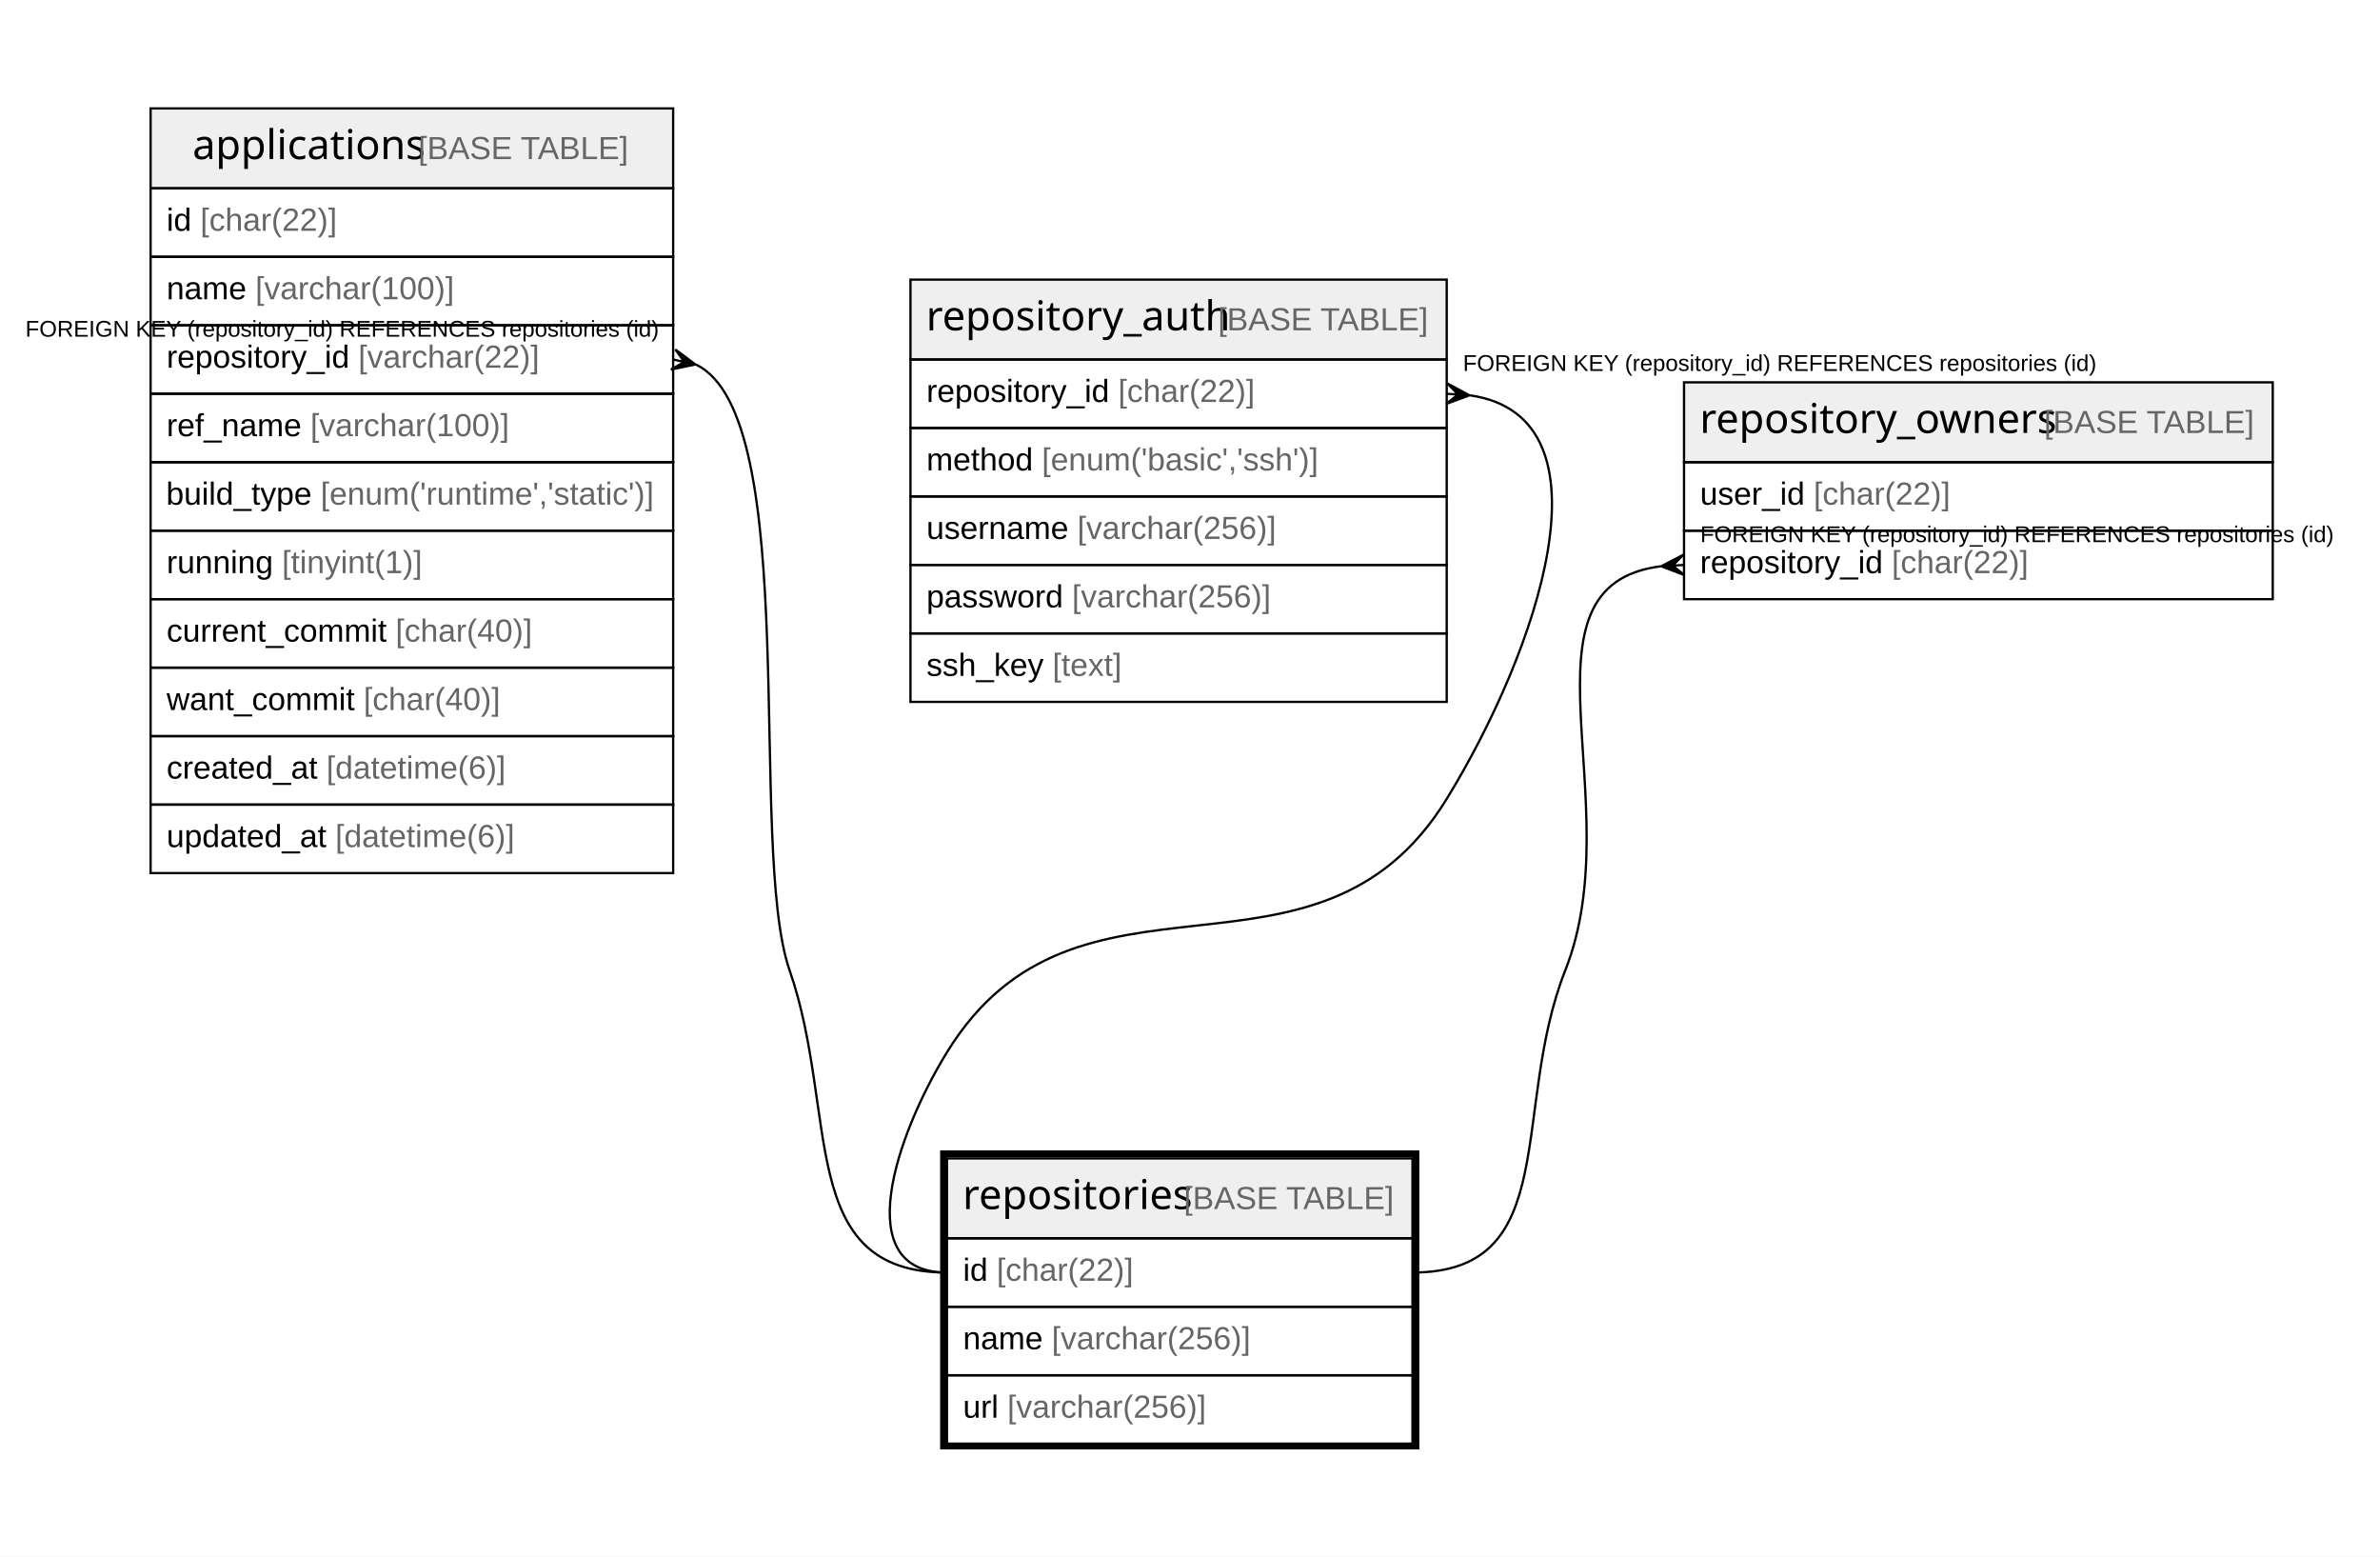
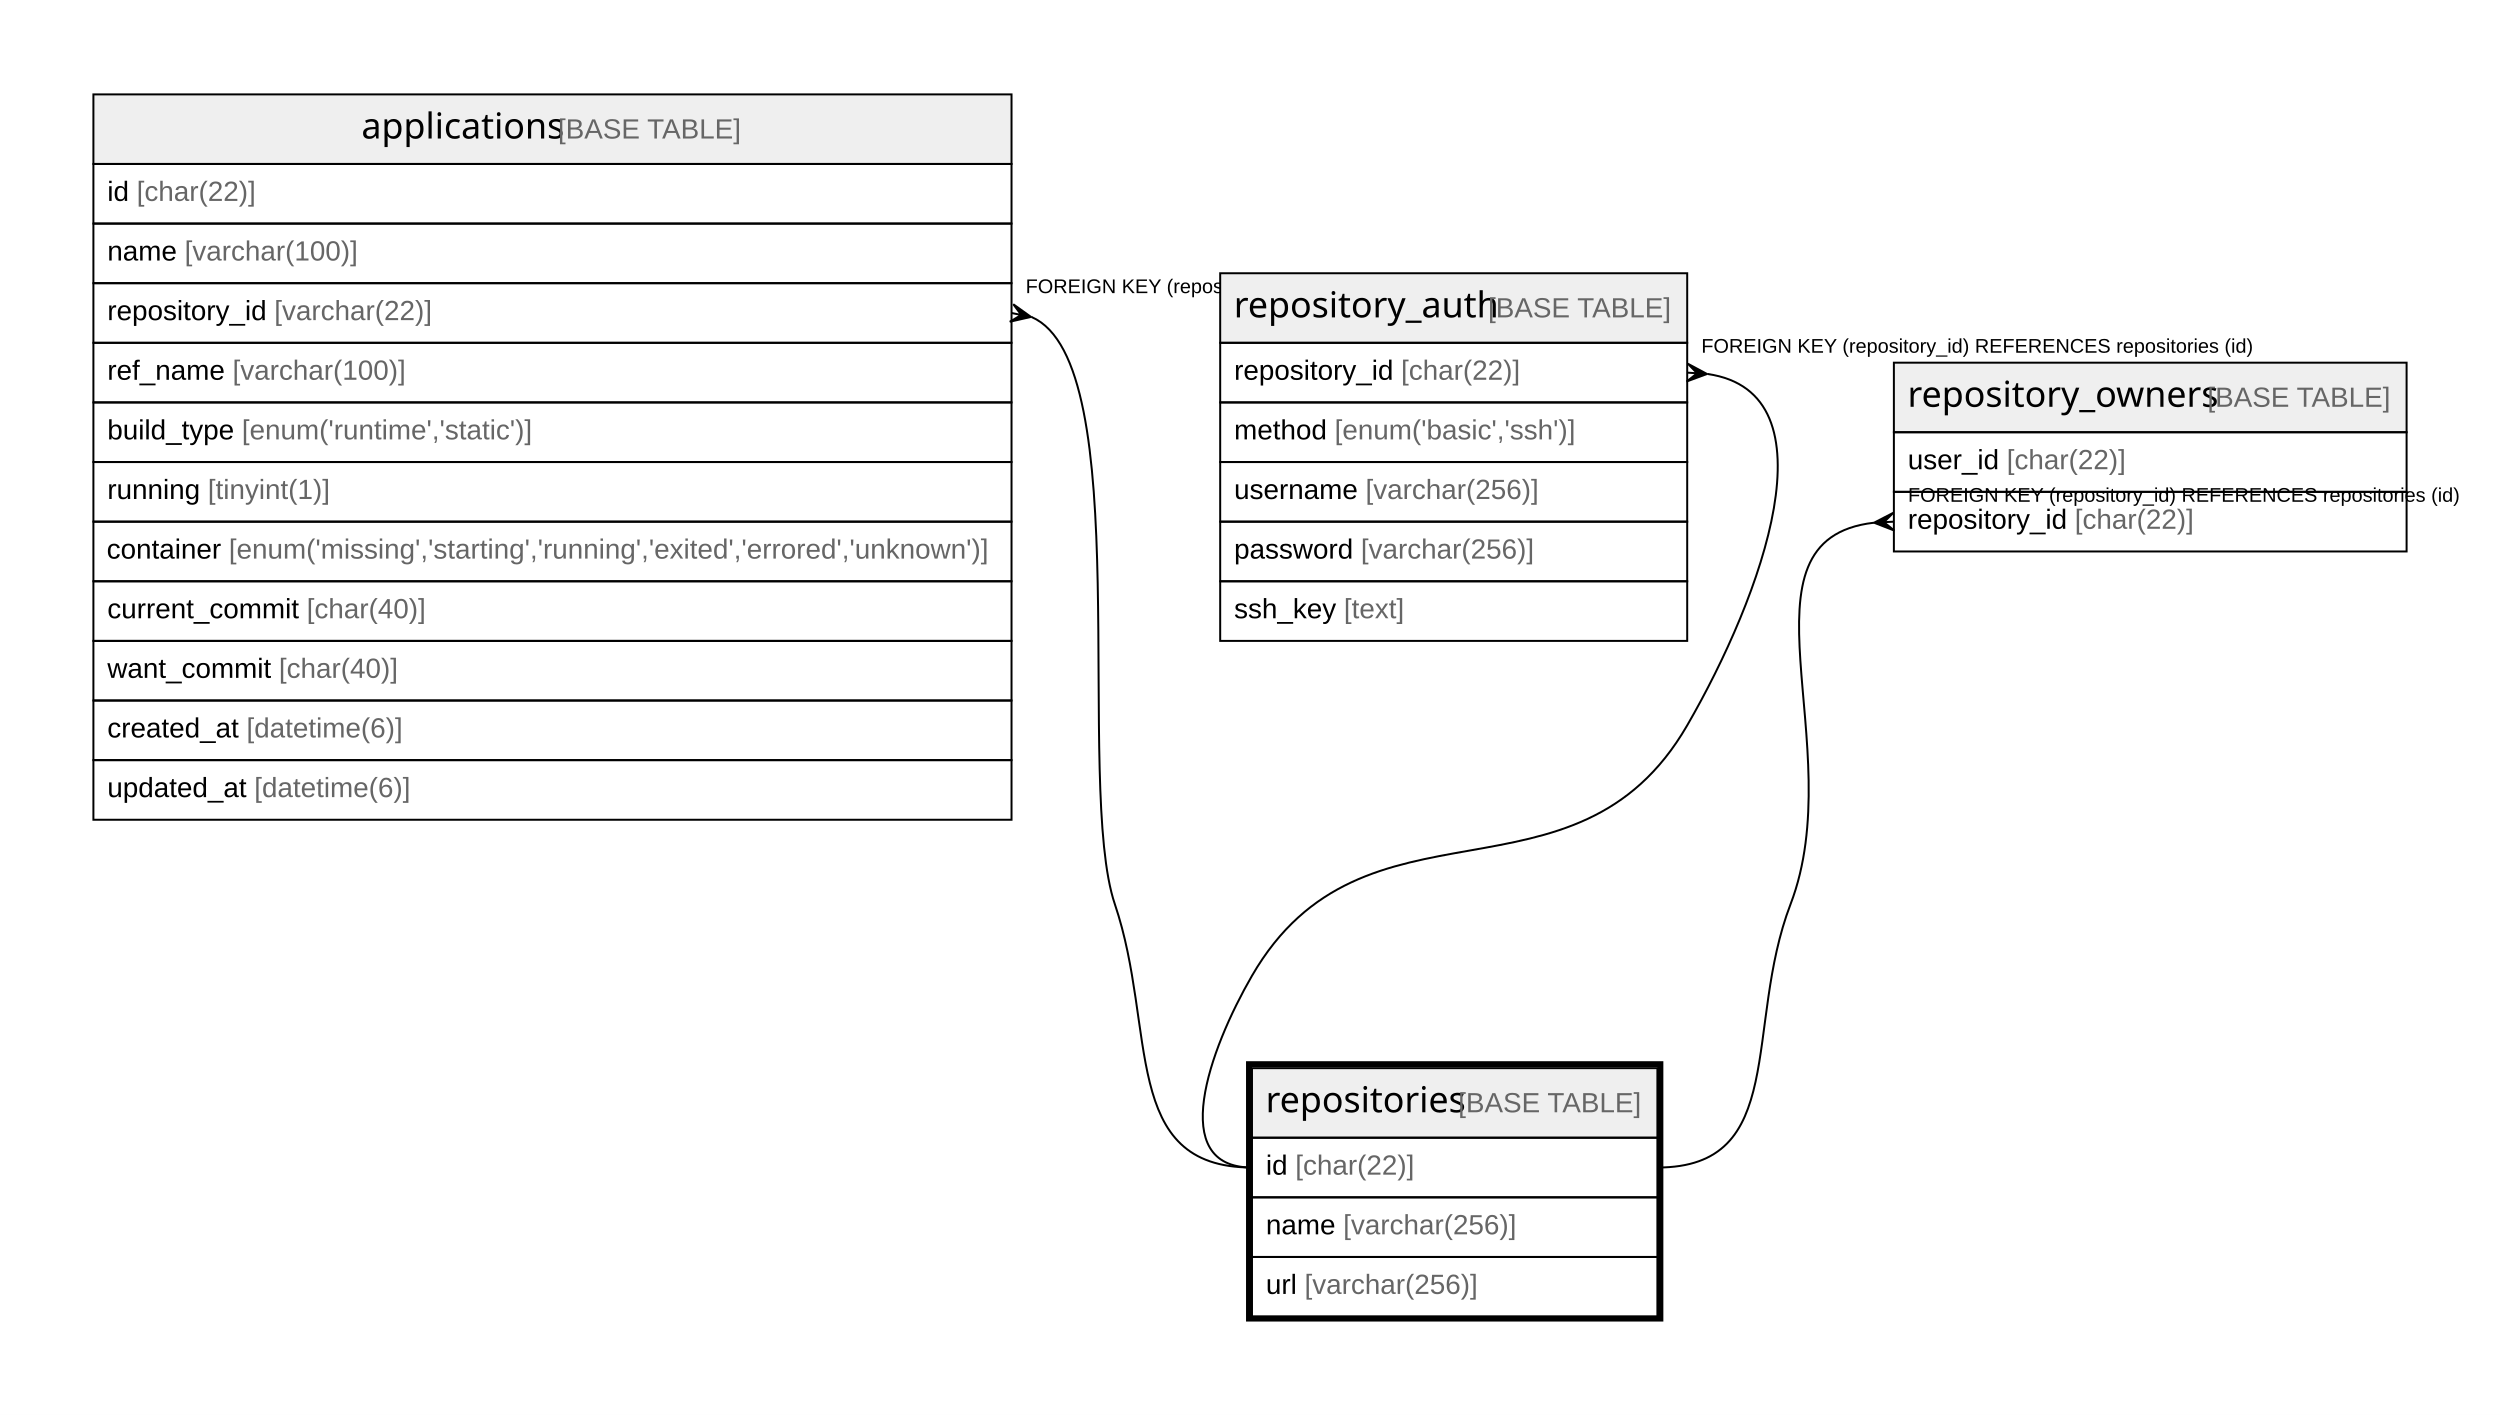
- <svg xmlns="http://www.w3.org/2000/svg" width="1043pt" height="682pt" viewBox="0.00 0.00 1043.00 682.00">
-   <g id="graph0" class="graph" transform="scale(1 1) rotate(0) translate(4 678)">
-     <polygon fill="#ffffff" stroke="transparent" points="-4,4 -4,-678 1039,-678 1039,4 -4,4" />
+ <svg xmlns="http://www.w3.org/2000/svg" width="1258pt" height="712pt" viewBox="0.00 0.00 1258.00 712.00">
+   <g id="graph0" class="graph" transform="scale(1 1) rotate(0) translate(4 708)">
+     <polygon fill="#ffffff" stroke="transparent" points="-4,4 -4,-708 1254,-708 1254,4 -4,4" />
    <g id="node1" class="node">
-       <polygon fill="#efefef" stroke="transparent" points="411,-135.5 411,-170.5 615,-170.5 615,-135.5 411,-135.5" />
-       <polygon fill="none" stroke="#000000" points="411,-135.5 411,-170.5 615,-170.5 615,-135.5 411,-135.5" />
-       <text text-anchor="start" x="417.87" y="-148.3" font-family="Arial Bold" font-size="18.00" fill="#000000">repositories</text>
-       <text text-anchor="start" x="510.876" y="-148.3" font-family="Arial" font-size="14.00" fill="#000000"> </text>
-       <text text-anchor="start" x="514.767" y="-148.3" font-family="Arial" font-size="14.00" fill="#666666">[BASE TABLE]</text>
-       <polygon fill="none" stroke="#000000" points="411,-105.5 411,-135.5 615,-135.5 615,-105.5 411,-105.5" />
-       <text text-anchor="start" x="418" y="-116.9" font-family="Arial" font-size="14.00" fill="#000000">id </text>
-       <text text-anchor="start" x="432.78" y="-116.9" font-family="Arial" font-size="14.00" fill="#666666">[char(22)]</text>
-       <polygon fill="none" stroke="#000000" points="411,-75.5 411,-105.5 615,-105.5 615,-75.5 411,-75.5" />
-       <text text-anchor="start" x="418" y="-86.9" font-family="Arial" font-size="14.00" fill="#000000">name </text>
-       <text text-anchor="start" x="456.899" y="-86.9" font-family="Arial" font-size="14.00" fill="#666666">[varchar(256)]</text>
-       <polygon fill="none" stroke="#000000" points="411,-45.5 411,-75.5 615,-75.5 615,-45.5 411,-45.5" />
-       <text text-anchor="start" x="418" y="-56.9" font-family="Arial" font-size="14.00" fill="#000000">url </text>
-       <text text-anchor="start" x="437.44" y="-56.9" font-family="Arial" font-size="14.00" fill="#666666">[varchar(256)]</text>
-       <polygon fill="none" stroke="#000000" stroke-width="3" points="409.5,-44.5 409.5,-172.5 616.5,-172.5 616.5,-44.5 409.5,-44.5" />
+       <polygon fill="#efefef" stroke="transparent" points="626,-135.5 626,-170.5 830,-170.5 830,-135.5 626,-135.5" />
+       <polygon fill="none" stroke="#000000" points="626,-135.5 626,-170.5 830,-170.5 830,-135.5 626,-135.5" />
+       <text text-anchor="start" x="632.87" y="-148.3" font-family="Arial Bold" font-size="18.00" fill="#000000">repositories</text>
+       <text text-anchor="start" x="725.876" y="-148.3" font-family="Arial" font-size="14.00" fill="#000000"> </text>
+       <text text-anchor="start" x="729.767" y="-148.3" font-family="Arial" font-size="14.00" fill="#666666">[BASE TABLE]</text>
+       <polygon fill="none" stroke="#000000" points="626,-105.5 626,-135.5 830,-135.5 830,-105.5 626,-105.5" />
+       <text text-anchor="start" x="633" y="-116.9" font-family="Arial" font-size="14.00" fill="#000000">id </text>
+       <text text-anchor="start" x="647.78" y="-116.9" font-family="Arial" font-size="14.00" fill="#666666">[char(22)]</text>
+       <polygon fill="none" stroke="#000000" points="626,-75.5 626,-105.5 830,-105.5 830,-75.5 626,-75.5" />
+       <text text-anchor="start" x="633" y="-86.9" font-family="Arial" font-size="14.00" fill="#000000">name </text>
+       <text text-anchor="start" x="671.899" y="-86.9" font-family="Arial" font-size="14.00" fill="#666666">[varchar(256)]</text>
+       <polygon fill="none" stroke="#000000" points="626,-45.5 626,-75.5 830,-75.5 830,-45.5 626,-45.5" />
+       <text text-anchor="start" x="633" y="-56.9" font-family="Arial" font-size="14.00" fill="#000000">url </text>
+       <text text-anchor="start" x="652.44" y="-56.9" font-family="Arial" font-size="14.00" fill="#666666">[varchar(256)]</text>
+       <polygon fill="none" stroke="#000000" stroke-width="3" points="624.5,-44.5 624.5,-172.5 831.5,-172.5 831.5,-44.5 624.5,-44.5" />
    </g>
    <g id="node2" class="node">
-       <polygon fill="#efefef" stroke="transparent" points="62,-595.5 62,-630.5 291,-630.5 291,-595.5 62,-595.5" />
-       <polygon fill="none" stroke="#000000" points="62,-595.5 62,-630.5 291,-630.5 291,-595.5 62,-595.5" />
-       <text text-anchor="start" x="80.362" y="-608.3" font-family="Arial Bold" font-size="18.00" fill="#000000">applications</text>
-       <text text-anchor="start" x="175.384" y="-608.3" font-family="Arial" font-size="14.00" fill="#000000"> </text>
-       <text text-anchor="start" x="179.275" y="-608.3" font-family="Arial" font-size="14.00" fill="#666666">[BASE TABLE]</text>
-       <polygon fill="none" stroke="#000000" points="62,-565.5 62,-595.5 291,-595.5 291,-565.5 62,-565.5" />
-       <text text-anchor="start" x="69" y="-576.9" font-family="Arial" font-size="14.00" fill="#000000">id </text>
-       <text text-anchor="start" x="83.78" y="-576.9" font-family="Arial" font-size="14.00" fill="#666666">[char(22)]</text>
-       <polygon fill="none" stroke="#000000" points="62,-535.5 62,-565.5 291,-565.5 291,-535.5 62,-535.5" />
-       <text text-anchor="start" x="69" y="-546.9" font-family="Arial" font-size="14.00" fill="#000000">name </text>
-       <text text-anchor="start" x="107.899" y="-546.9" font-family="Arial" font-size="14.00" fill="#666666">[varchar(100)]</text>
-       <polygon fill="none" stroke="#000000" points="62,-505.5 62,-535.5 291,-535.5 291,-505.5 62,-505.5" />
-       <text text-anchor="start" x="69" y="-516.9" font-family="Arial" font-size="14.00" fill="#000000">repository_id </text>
-       <text text-anchor="start" x="153.011" y="-516.9" font-family="Arial" font-size="14.00" fill="#666666">[varchar(22)]</text>
-       <polygon fill="none" stroke="#000000" points="62,-475.5 62,-505.5 291,-505.5 291,-475.5 62,-475.5" />
-       <text text-anchor="start" x="69" y="-486.9" font-family="Arial" font-size="14.00" fill="#000000">ref_name </text>
-       <text text-anchor="start" x="132.015" y="-486.9" font-family="Arial" font-size="14.00" fill="#666666">[varchar(100)]</text>
-       <polygon fill="none" stroke="#000000" points="62,-445.5 62,-475.5 291,-475.5 291,-445.5 62,-445.5" />
-       <text text-anchor="start" x="68.801" y="-456.9" font-family="Arial" font-size="14.00" fill="#000000">build_type </text>
-       <text text-anchor="start" x="136.491" y="-456.9" font-family="Arial" font-size="14.00" fill="#666666">[enum('runtime','static')]</text>
-       <polygon fill="none" stroke="#000000" points="62,-415.5 62,-445.5 291,-445.5 291,-415.5 62,-415.5" />
-       <text text-anchor="start" x="69" y="-426.9" font-family="Arial" font-size="14.00" fill="#000000">running </text>
-       <text text-anchor="start" x="119.571" y="-426.9" font-family="Arial" font-size="14.00" fill="#666666">[tinyint(1)]</text>
-       <polygon fill="none" stroke="#000000" points="62,-385.5 62,-415.5 291,-415.5 291,-385.5 62,-385.5" />
-       <text text-anchor="start" x="69" y="-396.9" font-family="Arial" font-size="14.00" fill="#000000">current_commit </text>
-       <text text-anchor="start" x="169.334" y="-396.9" font-family="Arial" font-size="14.00" fill="#666666">[char(40)]</text>
-       <polygon fill="none" stroke="#000000" points="62,-355.5 62,-385.5 291,-385.5 291,-355.5 62,-355.5" />
-       <text text-anchor="start" x="69" y="-366.9" font-family="Arial" font-size="14.00" fill="#000000">want_commit </text>
-       <text text-anchor="start" x="155.337" y="-366.9" font-family="Arial" font-size="14.00" fill="#666666">[char(40)]</text>
-       <polygon fill="none" stroke="#000000" points="62,-325.5 62,-355.5 291,-355.5 291,-325.5 62,-325.5" />
-       <text text-anchor="start" x="69" y="-336.9" font-family="Arial" font-size="14.00" fill="#000000">created_at </text>
-       <text text-anchor="start" x="139.028" y="-336.9" font-family="Arial" font-size="14.00" fill="#666666">[datetime(6)]</text>
-       <polygon fill="none" stroke="#000000" points="62,-295.5 62,-325.5 291,-325.5 291,-295.5 62,-295.5" />
-       <text text-anchor="start" x="69" y="-306.9" font-family="Arial" font-size="14.00" fill="#000000">updated_at </text>
-       <text text-anchor="start" x="142.933" y="-306.9" font-family="Arial" font-size="14.00" fill="#666666">[datetime(6)]</text>
+       <polygon fill="#efefef" stroke="transparent" points="43,-625.5 43,-660.5 505,-660.5 505,-625.5 43,-625.5" />
+       <polygon fill="none" stroke="#000000" points="43,-625.5 43,-660.5 505,-660.5 505,-625.5 43,-625.5" />
+       <text text-anchor="start" x="177.862" y="-638.3" font-family="Arial Bold" font-size="18.00" fill="#000000">applications</text>
+       <text text-anchor="start" x="272.884" y="-638.3" font-family="Arial" font-size="14.00" fill="#000000"> </text>
+       <text text-anchor="start" x="276.775" y="-638.3" font-family="Arial" font-size="14.00" fill="#666666">[BASE TABLE]</text>
+       <polygon fill="none" stroke="#000000" points="43,-595.5 43,-625.5 505,-625.5 505,-595.5 43,-595.5" />
+       <text text-anchor="start" x="50" y="-606.9" font-family="Arial" font-size="14.00" fill="#000000">id </text>
+       <text text-anchor="start" x="64.78" y="-606.9" font-family="Arial" font-size="14.00" fill="#666666">[char(22)]</text>
+       <polygon fill="none" stroke="#000000" points="43,-565.5 43,-595.5 505,-595.5 505,-565.5 43,-565.5" />
+       <text text-anchor="start" x="50" y="-576.9" font-family="Arial" font-size="14.00" fill="#000000">name </text>
+       <text text-anchor="start" x="88.899" y="-576.9" font-family="Arial" font-size="14.00" fill="#666666">[varchar(100)]</text>
+       <polygon fill="none" stroke="#000000" points="43,-535.5 43,-565.5 505,-565.5 505,-535.5 43,-535.5" />
+       <text text-anchor="start" x="50" y="-546.9" font-family="Arial" font-size="14.00" fill="#000000">repository_id </text>
+       <text text-anchor="start" x="134.011" y="-546.9" font-family="Arial" font-size="14.00" fill="#666666">[varchar(22)]</text>
+       <polygon fill="none" stroke="#000000" points="43,-505.5 43,-535.5 505,-535.5 505,-505.5 43,-505.5" />
+       <text text-anchor="start" x="50" y="-516.9" font-family="Arial" font-size="14.00" fill="#000000">ref_name </text>
+       <text text-anchor="start" x="113.015" y="-516.9" font-family="Arial" font-size="14.00" fill="#666666">[varchar(100)]</text>
+       <polygon fill="none" stroke="#000000" points="43,-475.5 43,-505.5 505,-505.5 505,-475.5 43,-475.5" />
+       <text text-anchor="start" x="50" y="-486.9" font-family="Arial" font-size="14.00" fill="#000000">build_type </text>
+       <text text-anchor="start" x="117.69" y="-486.9" font-family="Arial" font-size="14.00" fill="#666666">[enum('runtime','static')]</text>
+       <polygon fill="none" stroke="#000000" points="43,-445.5 43,-475.5 505,-475.5 505,-445.5 43,-445.5" />
+       <text text-anchor="start" x="50" y="-456.9" font-family="Arial" font-size="14.00" fill="#000000">running </text>
+       <text text-anchor="start" x="100.571" y="-456.9" font-family="Arial" font-size="14.00" fill="#666666">[tinyint(1)]</text>
+       <polygon fill="none" stroke="#000000" points="43,-415.5 43,-445.5 505,-445.5 505,-415.5 43,-415.5" />
+       <text text-anchor="start" x="49.686" y="-426.9" font-family="Arial" font-size="14.00" fill="#000000">container </text>
+       <text text-anchor="start" x="111.147" y="-426.9" font-family="Arial" font-size="14.00" fill="#666666">[enum('missing','starting','running','exited','errored','unknown')]</text>
+       <polygon fill="none" stroke="#000000" points="43,-385.5 43,-415.5 505,-415.5 505,-385.5 43,-385.5" />
+       <text text-anchor="start" x="50" y="-396.9" font-family="Arial" font-size="14.00" fill="#000000">current_commit </text>
+       <text text-anchor="start" x="150.334" y="-396.9" font-family="Arial" font-size="14.00" fill="#666666">[char(40)]</text>
+       <polygon fill="none" stroke="#000000" points="43,-355.5 43,-385.5 505,-385.5 505,-355.5 43,-355.5" />
+       <text text-anchor="start" x="50" y="-366.9" font-family="Arial" font-size="14.00" fill="#000000">want_commit </text>
+       <text text-anchor="start" x="136.337" y="-366.9" font-family="Arial" font-size="14.00" fill="#666666">[char(40)]</text>
+       <polygon fill="none" stroke="#000000" points="43,-325.5 43,-355.5 505,-355.5 505,-325.5 43,-325.5" />
+       <text text-anchor="start" x="50" y="-336.9" font-family="Arial" font-size="14.00" fill="#000000">created_at </text>
+       <text text-anchor="start" x="120.028" y="-336.9" font-family="Arial" font-size="14.00" fill="#666666">[datetime(6)]</text>
+       <polygon fill="none" stroke="#000000" points="43,-295.5 43,-325.5 505,-325.5 505,-295.5 43,-295.5" />
+       <text text-anchor="start" x="50" y="-306.9" font-family="Arial" font-size="14.00" fill="#000000">updated_at </text>
+       <text text-anchor="start" x="123.933" y="-306.9" font-family="Arial" font-size="14.00" fill="#666666">[datetime(6)]</text>
    </g>
    <g id="edge1" class="edge">
-       <path fill="none" stroke="#000000" d="M301.034,-518.268C348.139,-495.591 323.349,-306.705 342,-253 363.782,-190.279 344.605,-120.5 411,-120.5" />
-       <polygon fill="#000000" stroke="#000000" points="300.761,-518.328 290.023,-516.107 295.881,-519.414 291,-520.5 291,-520.5 291,-520.5 295.881,-519.414 291.977,-524.893 300.761,-518.328 300.761,-518.328" />
-       <text text-anchor="start" x="7.111" y="-530.5" font-family="Arial" font-size="10.00" fill="#000000">FOREIGN KEY (repository_id) REFERENCES repositories (id)</text>
+       <path fill="none" stroke="#000000" d="M515.106,-548.467C568.279,-525.423 536.647,-313.09 557,-253 578.3,-190.114 559.605,-120.5 626,-120.5" />
+       <polygon fill="#000000" stroke="#000000" points="514.804,-548.528 504.113,-546.088 509.902,-549.514 505,-550.5 505,-550.5 505,-550.5 509.902,-549.514 505.887,-554.912 514.804,-548.528 514.804,-548.528" />
+       <text text-anchor="start" x="512.111" y="-560.5" font-family="Arial" font-size="10.00" fill="#000000">FOREIGN KEY (repository_id) REFERENCES repositories (id)</text>
    </g>
    <g id="node3" class="node">
-       <polygon fill="#efefef" stroke="transparent" points="395,-520.5 395,-555.5 630,-555.5 630,-520.5 395,-520.5" />
-       <polygon fill="none" stroke="#000000" points="395,-520.5 395,-555.5 630,-555.5 630,-520.5 395,-520.5" />
-       <text text-anchor="start" x="401.857" y="-533.3" font-family="Arial Bold" font-size="18.00" fill="#000000">repository_auth</text>
-       <text text-anchor="start" x="525.889" y="-533.3" font-family="Arial" font-size="14.00" fill="#000000"> </text>
-       <text text-anchor="start" x="529.78" y="-533.3" font-family="Arial" font-size="14.00" fill="#666666">[BASE TABLE]</text>
-       <polygon fill="none" stroke="#000000" points="395,-490.5 395,-520.5 630,-520.5 630,-490.5 395,-490.5" />
-       <text text-anchor="start" x="402" y="-501.9" font-family="Arial" font-size="14.00" fill="#000000">repository_id </text>
-       <text text-anchor="start" x="486.011" y="-501.9" font-family="Arial" font-size="14.00" fill="#666666">[char(22)]</text>
-       <polygon fill="none" stroke="#000000" points="395,-460.5 395,-490.5 630,-490.5 630,-460.5 395,-460.5" />
-       <text text-anchor="start" x="402" y="-471.9" font-family="Arial" font-size="14.00" fill="#000000">method </text>
-       <text text-anchor="start" x="452.572" y="-471.9" font-family="Arial" font-size="14.00" fill="#666666">[enum('basic','ssh')]</text>
-       <polygon fill="none" stroke="#000000" points="395,-430.5 395,-460.5 630,-460.5 630,-430.5 395,-430.5" />
-       <text text-anchor="start" x="402" y="-441.9" font-family="Arial" font-size="14.00" fill="#000000">username </text>
-       <text text-anchor="start" x="468.125" y="-441.9" font-family="Arial" font-size="14.00" fill="#666666">[varchar(256)]</text>
-       <polygon fill="none" stroke="#000000" points="395,-400.5 395,-430.5 630,-430.5 630,-400.5 395,-400.5" />
-       <text text-anchor="start" x="402" y="-411.9" font-family="Arial" font-size="14.00" fill="#000000">password </text>
-       <text text-anchor="start" x="465.788" y="-411.9" font-family="Arial" font-size="14.00" fill="#666666">[varchar(256)]</text>
-       <polygon fill="none" stroke="#000000" points="395,-370.5 395,-400.5 630,-400.5 630,-370.5 395,-370.5" />
-       <text text-anchor="start" x="402" y="-381.9" font-family="Arial" font-size="14.00" fill="#000000">ssh_key </text>
-       <text text-anchor="start" x="457.238" y="-381.9" font-family="Arial" font-size="14.00" fill="#666666">[text]</text>
+       <polygon fill="#efefef" stroke="transparent" points="610,-535.5 610,-570.5 845,-570.5 845,-535.5 610,-535.5" />
+       <polygon fill="none" stroke="#000000" points="610,-535.5 610,-570.5 845,-570.5 845,-535.5 610,-535.5" />
+       <text text-anchor="start" x="616.857" y="-548.3" font-family="Arial Bold" font-size="18.00" fill="#000000">repository_auth</text>
+       <text text-anchor="start" x="740.889" y="-548.3" font-family="Arial" font-size="14.00" fill="#000000"> </text>
+       <text text-anchor="start" x="744.78" y="-548.3" font-family="Arial" font-size="14.00" fill="#666666">[BASE TABLE]</text>
+       <polygon fill="none" stroke="#000000" points="610,-505.5 610,-535.5 845,-535.5 845,-505.5 610,-505.5" />
+       <text text-anchor="start" x="617" y="-516.9" font-family="Arial" font-size="14.00" fill="#000000">repository_id </text>
+       <text text-anchor="start" x="701.011" y="-516.9" font-family="Arial" font-size="14.00" fill="#666666">[char(22)]</text>
+       <polygon fill="none" stroke="#000000" points="610,-475.5 610,-505.5 845,-505.5 845,-475.5 610,-475.5" />
+       <text text-anchor="start" x="617" y="-486.9" font-family="Arial" font-size="14.00" fill="#000000">method </text>
+       <text text-anchor="start" x="667.572" y="-486.9" font-family="Arial" font-size="14.00" fill="#666666">[enum('basic','ssh')]</text>
+       <polygon fill="none" stroke="#000000" points="610,-445.5 610,-475.5 845,-475.5 845,-445.5 610,-445.5" />
+       <text text-anchor="start" x="617" y="-456.9" font-family="Arial" font-size="14.00" fill="#000000">username </text>
+       <text text-anchor="start" x="683.125" y="-456.9" font-family="Arial" font-size="14.00" fill="#666666">[varchar(256)]</text>
+       <polygon fill="none" stroke="#000000" points="610,-415.5 610,-445.5 845,-445.5 845,-415.5 610,-415.5" />
+       <text text-anchor="start" x="617" y="-426.9" font-family="Arial" font-size="14.00" fill="#000000">password </text>
+       <text text-anchor="start" x="680.788" y="-426.9" font-family="Arial" font-size="14.00" fill="#666666">[varchar(256)]</text>
+       <polygon fill="none" stroke="#000000" points="610,-385.5 610,-415.5 845,-415.5 845,-385.5 610,-385.5" />
+       <text text-anchor="start" x="617" y="-396.9" font-family="Arial" font-size="14.00" fill="#000000">ssh_key </text>
+       <text text-anchor="start" x="672.238" y="-396.9" font-family="Arial" font-size="14.00" fill="#666666">[text]</text>
    </g>
    <g id="edge2" class="edge">
-       <path fill="none" stroke="#000000" d="M640.337,-504.789C705.356,-495.256 669.355,-392.069 630,-328 572.885,-235.019 468.115,-309.981 411,-217 388.552,-180.455 368.111,-120.5 411,-120.5" />
-       <polygon fill="#000000" stroke="#000000" points="639.976,-504.814 629.691,-501.011 634.988,-505.157 630,-505.5 630,-505.5 630,-505.5 634.988,-505.157 630.309,-509.989 639.976,-504.814 639.976,-504.814" />
-       <text text-anchor="start" x="637.111" y="-515.5" font-family="Arial" font-size="10.00" fill="#000000">FOREIGN KEY (repository_id) REFERENCES repositories (id)</text>
+       <path fill="none" stroke="#000000" d="M855.326,-519.796C920.196,-510.351 882.644,-408.089 845,-343 788.78,-245.793 682.22,-314.207 626,-217 604.528,-179.873 583.111,-120.5 626,-120.5" />
+       <polygon fill="#000000" stroke="#000000" points="854.977,-519.819 844.694,-516.01 849.988,-520.16 845,-520.5 845,-520.5 845,-520.5 849.988,-520.16 845.306,-524.99 854.977,-519.819 854.977,-519.819" />
+       <text text-anchor="start" x="852.111" y="-530.5" font-family="Arial" font-size="10.00" fill="#000000">FOREIGN KEY (repository_id) REFERENCES repositories (id)</text>
    </g>
    <g id="node4" class="node">
-       <polygon fill="#efefef" stroke="transparent" points="734,-475.5 734,-510.5 992,-510.5 992,-475.5 734,-475.5" />
-       <polygon fill="none" stroke="#000000" points="734,-475.5 734,-510.5 992,-510.5 992,-475.5 734,-475.5" />
-       <text text-anchor="start" x="740.865" y="-488.3" font-family="Arial Bold" font-size="18.00" fill="#000000">repository_owners</text>
-       <text text-anchor="start" x="887.881" y="-488.3" font-family="Arial" font-size="14.00" fill="#000000"> </text>
-       <text text-anchor="start" x="891.772" y="-488.3" font-family="Arial" font-size="14.00" fill="#666666">[BASE TABLE]</text>
-       <polygon fill="none" stroke="#000000" points="734,-445.5 734,-475.5 992,-475.5 992,-445.5 734,-445.5" />
-       <text text-anchor="start" x="741" y="-456.9" font-family="Arial" font-size="14.00" fill="#000000">user_id </text>
-       <text text-anchor="start" x="790.788" y="-456.9" font-family="Arial" font-size="14.00" fill="#666666">[char(22)]</text>
-       <polygon fill="none" stroke="#000000" points="734,-415.5 734,-445.5 992,-445.5 992,-415.5 734,-415.5" />
-       <text text-anchor="start" x="741" y="-426.9" font-family="Arial" font-size="14.00" fill="#000000">repository_id </text>
-       <text text-anchor="start" x="825.011" y="-426.9" font-family="Arial" font-size="14.00" fill="#666666">[char(22)]</text>
+       <polygon fill="#efefef" stroke="transparent" points="949,-490.5 949,-525.5 1207,-525.5 1207,-490.5 949,-490.5" />
+       <polygon fill="none" stroke="#000000" points="949,-490.5 949,-525.5 1207,-525.5 1207,-490.5 949,-490.5" />
+       <text text-anchor="start" x="955.865" y="-503.3" font-family="Arial Bold" font-size="18.00" fill="#000000">repository_owners</text>
+       <text text-anchor="start" x="1102.881" y="-503.3" font-family="Arial" font-size="14.00" fill="#000000"> </text>
+       <text text-anchor="start" x="1106.772" y="-503.3" font-family="Arial" font-size="14.00" fill="#666666">[BASE TABLE]</text>
+       <polygon fill="none" stroke="#000000" points="949,-460.5 949,-490.5 1207,-490.5 1207,-460.5 949,-460.5" />
+       <text text-anchor="start" x="956" y="-471.9" font-family="Arial" font-size="14.00" fill="#000000">user_id </text>
+       <text text-anchor="start" x="1005.788" y="-471.9" font-family="Arial" font-size="14.00" fill="#666666">[char(22)]</text>
+       <polygon fill="none" stroke="#000000" points="949,-430.5 949,-460.5 1207,-460.5 1207,-430.5 949,-430.5" />
+       <text text-anchor="start" x="956" y="-441.9" font-family="Arial" font-size="14.00" fill="#000000">repository_id </text>
+       <text text-anchor="start" x="1040.011" y="-441.9" font-family="Arial" font-size="14.00" fill="#666666">[char(22)]</text>
    </g>
    <g id="edge3" class="edge">
-       <path fill="none" stroke="#000000" d="M723.764,-429.9C657.042,-421.471 710.872,-326.01 682,-253 657.733,-191.634 680.99,-120.5 615,-120.5" />
-       <polygon fill="#000000" stroke="#000000" points="724.017,-429.914 733.736,-434.992 729.009,-430.207 734,-430.5 734,-430.5 734,-430.5 729.009,-430.207 734.264,-426.008 724.017,-429.914 724.017,-429.914" />
-       <text text-anchor="start" x="741.111" y="-440.5" font-family="Arial" font-size="10.00" fill="#000000">FOREIGN KEY (repository_id) REFERENCES repositories (id)</text>
+       <path fill="none" stroke="#000000" d="M938.87,-444.956C865.816,-436.543 927.415,-332.358 897,-253 873.384,-191.381 895.99,-120.5 830,-120.5" />
+       <polygon fill="#000000" stroke="#000000" points="939.014,-444.963 948.759,-449.993 944.007,-445.232 949,-445.5 949,-445.5 949,-445.5 944.007,-445.232 949.241,-441.007 939.014,-444.963 939.014,-444.963" />
+       <text text-anchor="start" x="956.111" y="-455.5" font-family="Arial" font-size="10.00" fill="#000000">FOREIGN KEY (repository_id) REFERENCES repositories (id)</text>
    </g>
  </g>
</svg>
